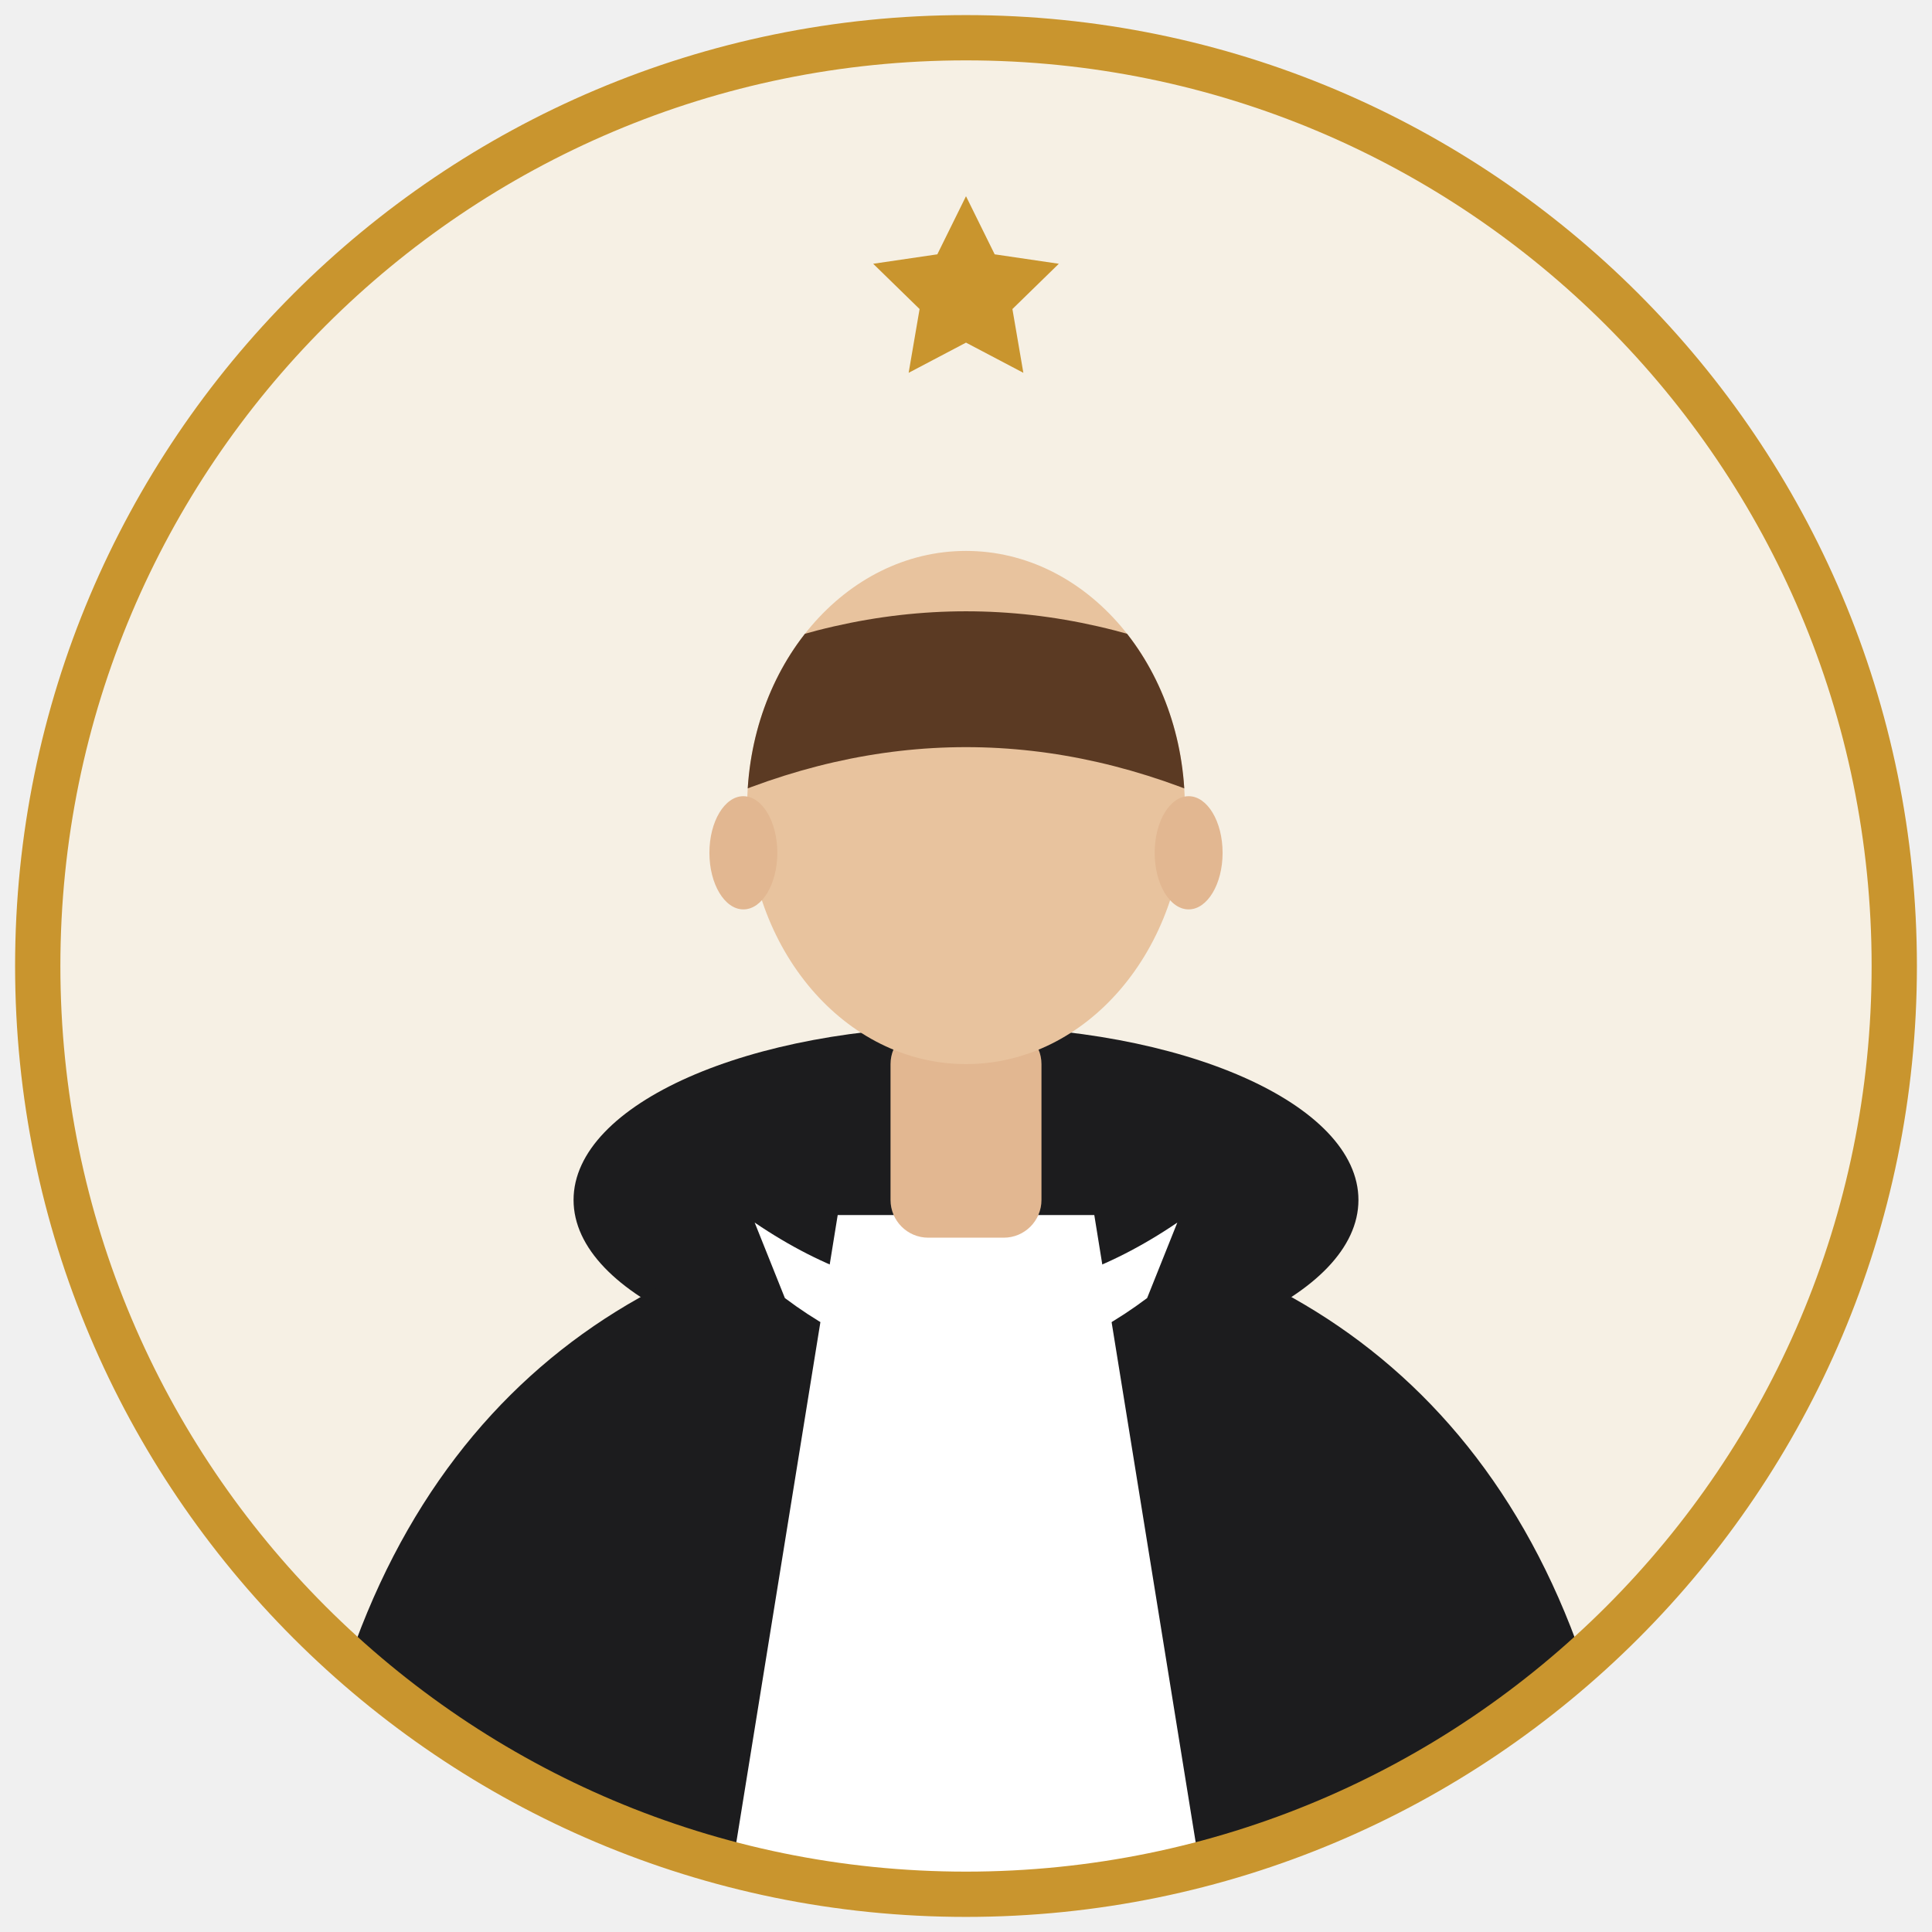
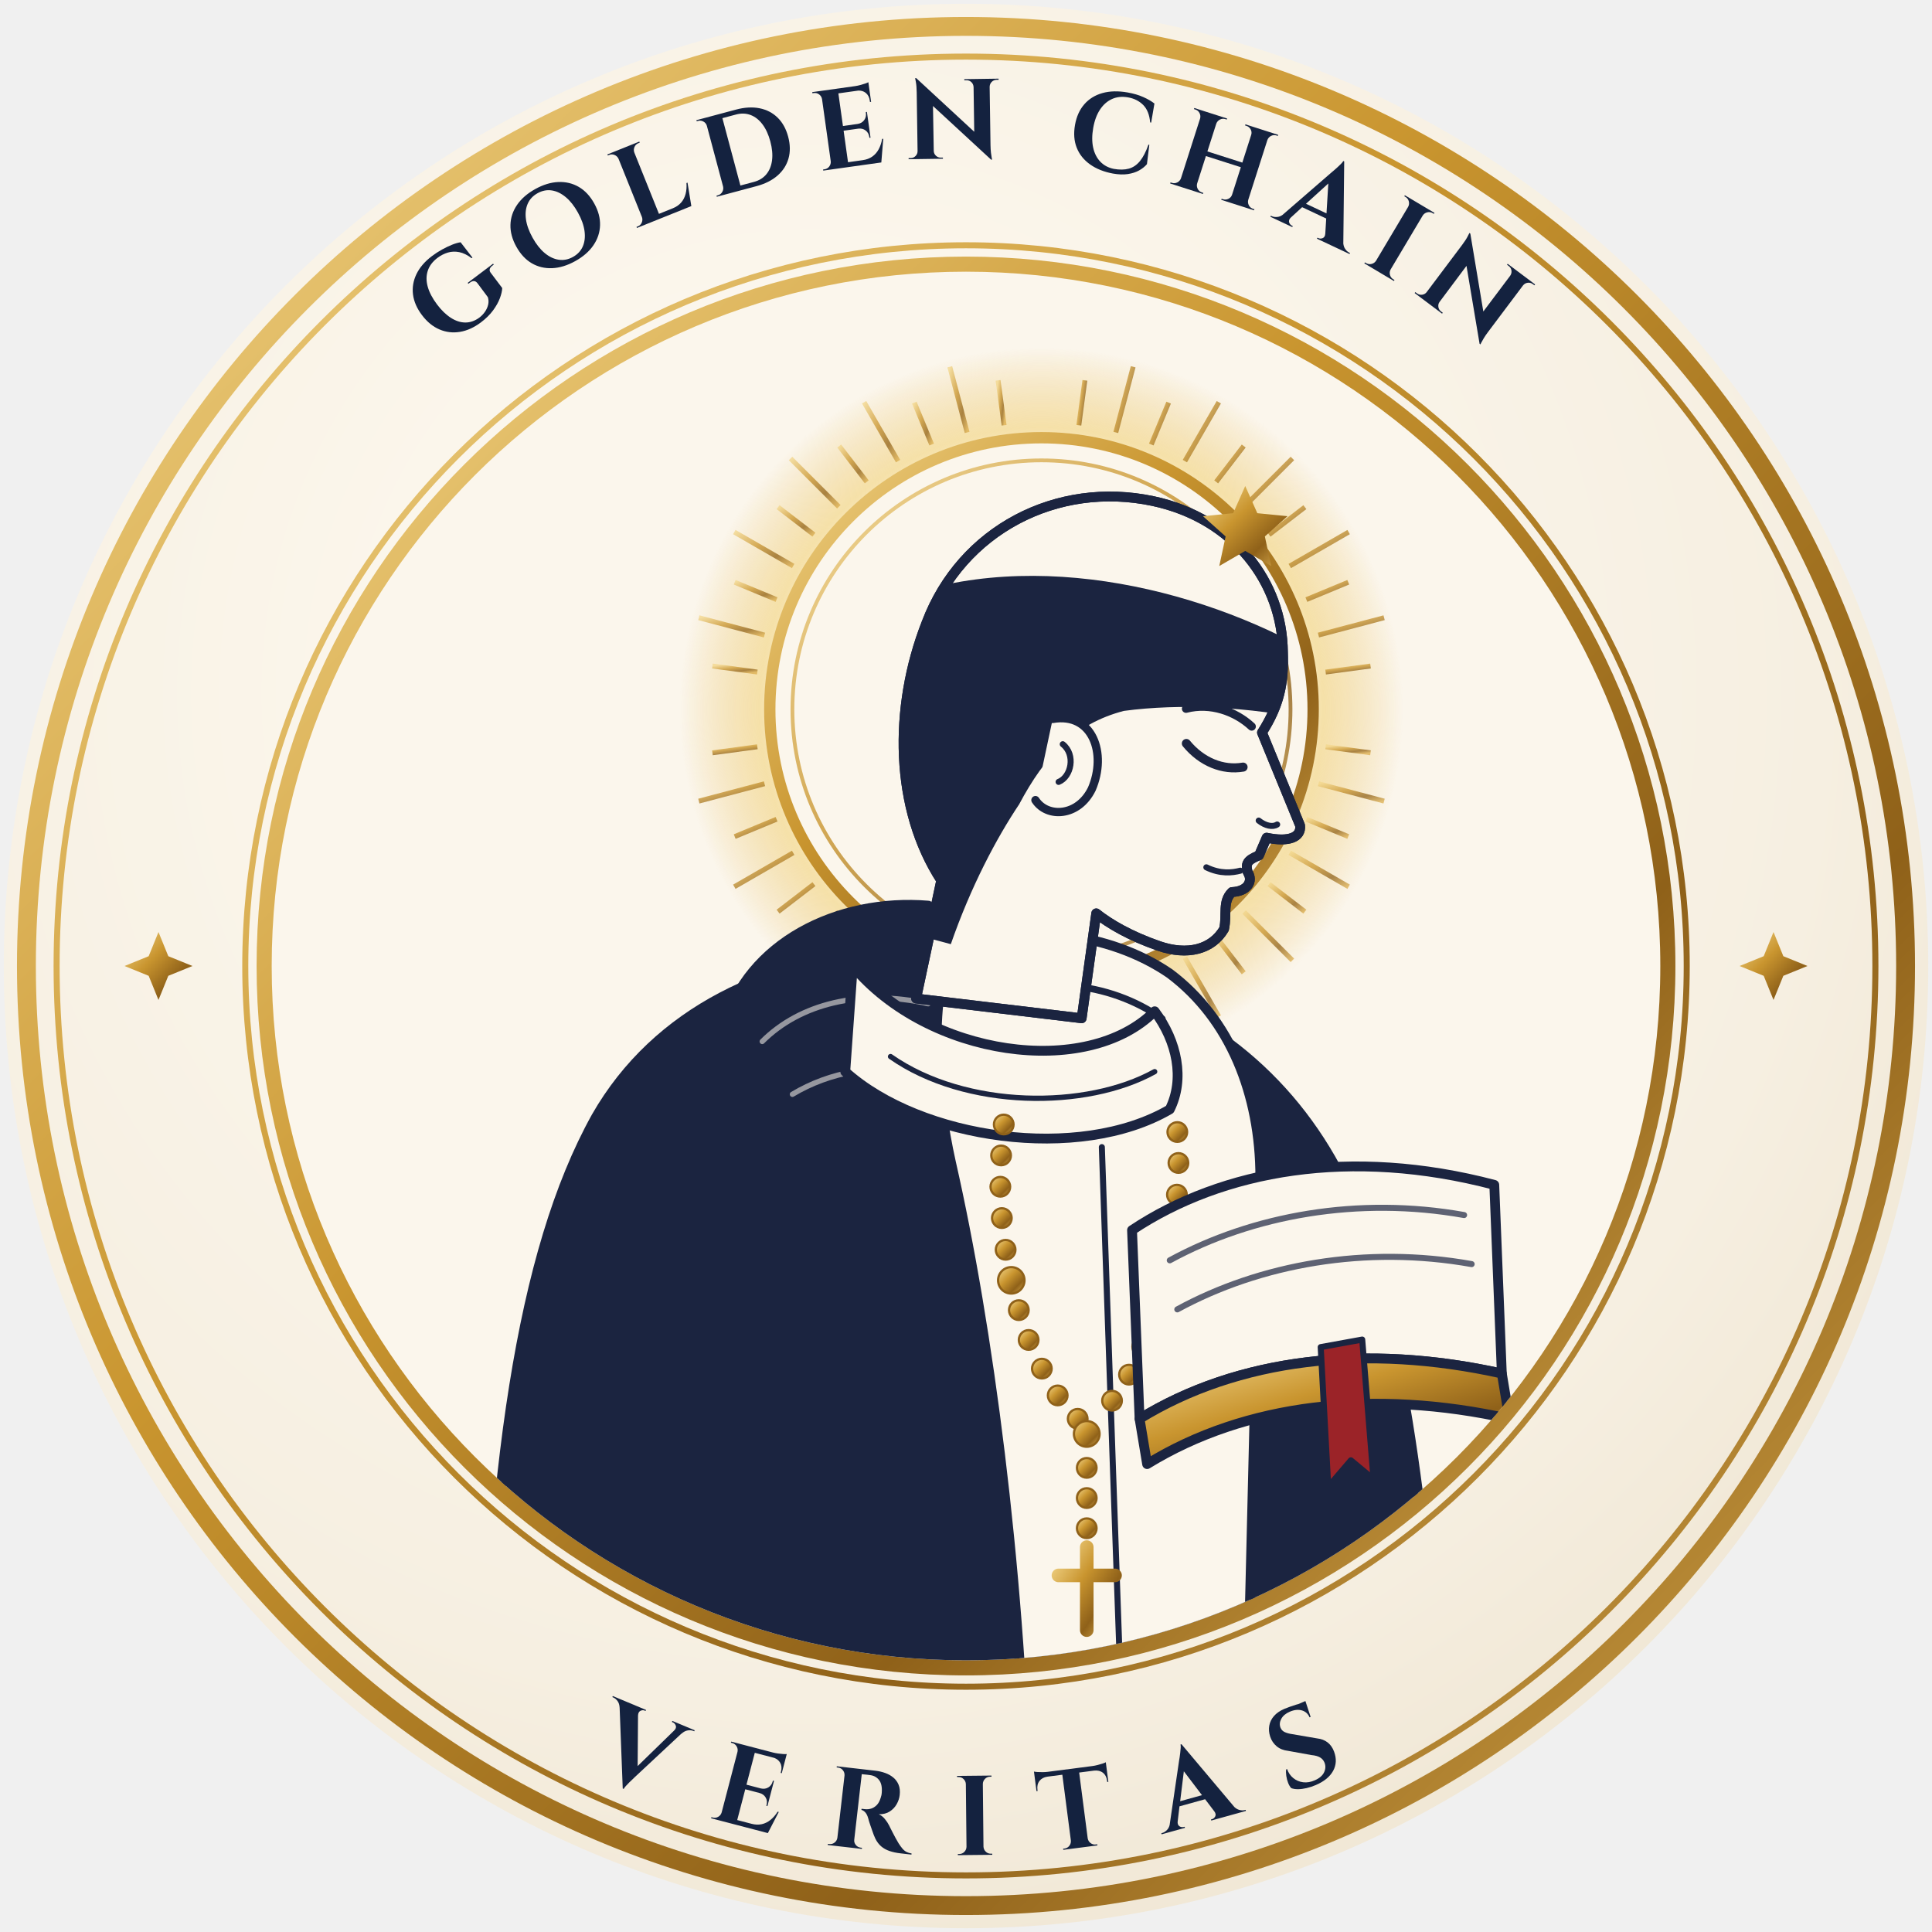
<svg xmlns="http://www.w3.org/2000/svg" viewBox="0 0 512 512">
  <defs>
-     <clipPath id="c">
-       <circle cx="256" cy="256" r="244" />
+     <radialGradient id="parch" cx=".42" cy=".36" r=".8">
+       <stop offset="0" stop-color="#fffbf3" />
+       <stop offset=".65" stop-color="#f6efe1" />
+       <stop offset="1" stop-color="#ebe0ca" />
+     </radialGradient>
+     <linearGradient id="gold" x1="0" y1="0" x2="1" y2="1">
+       <stop offset="0" stop-color="#f3d78c" />
+       <stop offset=".4" stop-color="#c9952f" />
+       <stop offset=".72" stop-color="#8f6119" />
+       <stop offset="1" stop-color="#dcae4f" />
+     </linearGradient>
+     <radialGradient id="halo" cx=".5" cy=".5" r=".5">
+       <stop offset=".55" stop-color="#f7dd8e" stop-opacity=".0" />
+       <stop offset=".78" stop-color="#f1cf72" stop-opacity=".55" />
+       <stop offset="1" stop-color="#e4b54b" stop-opacity="0" />
+     </radialGradient>
+     <linearGradient id="cloak" x1=".2" y1="0" x2=".8" y2="1">
+       <stop offset="0" stop-color="#2a2d36" />
+       <stop offset=".55" stop-color="#16181e" />
+       <stop offset="1" stop-color="#0c0d11" />
+     </linearGradient>
+     <linearGradient id="habit" x1="0" y1="0" x2="1" y2="1">
+       <stop offset="0" stop-color="#ffffff" />
+       <stop offset="1" stop-color="#e6e0d4" />
+     </linearGradient>
+     <linearGradient id="skin" x1="0" y1="0" x2="1" y2="1">
+       <stop offset="0" stop-color="#efcba7" />
+       <stop offset="1" stop-color="#cf9b72" />
+     </linearGradient>
+     <linearGradient id="page" x1="0" y1="0" x2="1" y2="1">
+       <stop offset="0" stop-color="#fffdf7" />
+       <stop offset="1" stop-color="#eadfc6" />
+     </linearGradient>
+     <clipPath id="med">
+       <circle cx="256" cy="256" r="184" />
    </clipPath>
+     <filter id="soft" x="-10%" y="-10%" width="120%" height="120%">
+       <feDropShadow dx="0" dy="2" stdDeviation="2.2" flood-color="#000" flood-opacity=".22" />
+     </filter>
  </defs>
-   <circle cx="256" cy="256" r="252" fill="#f6f0e4" />
-   <g clip-path="url(#c)">
-     <ellipse cx="256" cy="318" rx="104" ry="46" fill="#1c1c1e" />
-     <path d="M78 520C84 404 140 344 216 326H296C372 344 428 404 434 520Z" fill="#1c1c1e" />
-     <path d="M222 322H290L322 520H190Z" fill="#ffffff" />
-     <path d="M200 324Q256 362 312 324L304 344Q256 380 208 344Z" fill="#ffffff" />
-     <rect x="236" y="272" width="40" height="56" rx="10" fill="#e2b791" />
-     <clipPath id="h">
-       <ellipse cx="256" cy="214" rx="58" ry="68" />
-     </clipPath>
-     <ellipse cx="256" cy="214" rx="58" ry="68" fill="#e8c39e" />
-     <path clip-path="url(#h)" d="M186 214Q256 182 326 214L326 178Q256 146 186 178Z" fill="#5b3a23" />
-     <ellipse cx="197" cy="226" rx="9" ry="15" fill="#e2b791" />
-     <ellipse cx="315" cy="226" rx="9" ry="15" fill="#e2b791" />
+   <circle cx="256" cy="256" r="255" fill="url(#parch)" />
+   <circle cx="256" cy="256" r="249" fill="none" stroke="url(#gold)" stroke-width="5" />
+   <circle cx="256" cy="256" r="241" fill="none" stroke="url(#gold)" stroke-width="1.6" />
+   <g fill="#14223f">
+     <path transform="translate(127.10 85.17) rotate(322.96) translate(0 0.00)" d="M10.11 -8.4V-3.45Q9.39 -2.55 7.965 -1.65Q6.54 -0.75 4.56 -0.165Q2.58 0.42 0.15 0.42Q-3.27 0.42 -5.82 -0.915Q-8.37 -2.25 -9.78 -4.71Q-11.19 -7.17 -11.19 -10.53Q-11.19 -13.89 -9.795 -16.32Q-8.4 -18.75 -5.805 -20.085Q-3.21 -21.42 0.33 -21.42Q1.98 -21.42 3.54 -21.195Q5.1 -20.97 6.42 -20.61Q7.74 -20.25 8.61 -19.77L8.67 -14.64H8.4Q7.83 -16.68 6.75 -17.895Q5.67 -19.11 4.245 -19.635Q2.82 -20.16 1.23 -20.16Q-1.2 -20.16 -2.895 -18.975Q-4.59 -17.79 -5.445 -15.6Q-6.3 -13.41 -6.3 -10.35Q-6.3 -7.47 -5.505 -5.325Q-4.71 -3.18 -3.18 -2.025Q-1.65 -0.87 0.54 -0.84Q1.65 -0.84 2.685 -1.185Q3.72 -1.53 4.5 -2.19Q5.28 -2.85 5.61 -3.81L5.64 -8.4Q5.64 -9.75 4.11 -9.75H3.63V-10.05H12.06V-9.75H11.61Q10.71 -9.75 10.35 -9.3Q10.08 -8.97 10.11 -8.4Z" />
+     <path transform="translate(152.17 68.87) rotate(330.98) translate(0 0.00)" d="M0.075 -21.42Q3.675 -21.42 6.33 -20.085Q8.985 -18.75 10.44 -16.32Q11.895 -13.89 11.895 -10.5Q11.895 -7.14 10.44 -4.695Q8.985 -2.25 6.33 -0.915Q3.675 0.42 0.075 0.42Q-3.525 0.42 -6.18 -0.915Q-8.835 -2.25 -10.275 -4.68Q-11.715 -7.11 -11.715 -10.5Q-11.715 -13.86 -10.275 -16.305Q-8.835 -18.75 -6.18 -20.085Q-3.525 -21.42 0.075 -21.42ZM0.075 -0.84Q2.205 -0.84 3.735 -2.025Q5.265 -3.21 6.105 -5.37Q6.945 -7.53 6.945 -10.5Q6.945 -13.47 6.105 -15.63Q5.265 -17.79 3.735 -18.975Q2.205 -20.16 0.075 -20.16Q-2.025 -20.16 -3.57 -18.975Q-5.115 -17.79 -5.955 -15.63Q-6.795 -13.47 -6.795 -10.5Q-6.795 -7.53 -5.955 -5.37Q-5.115 -3.21 -3.57 -2.025Q-2.025 -0.84 0.075 -0.84Z" />
+     <path transform="translate(176.21 57.43) rotate(338.11) translate(0 0.00)" d="M8.925 -6.15 7.545 0.0H-7.995V-0.3H-7.605Q-6.825 -0.3 -6.27 -0.855Q-5.715 -1.41 -5.685 -2.19V-18.81Q-5.715 -19.59 -6.27 -20.145Q-6.825 -20.7 -7.605 -20.7H-7.995V-21.0H1.125V-20.7H0.735Q-0.045 -20.7 -0.6 -20.145Q-1.155 -19.59 -1.185 -18.81V-1.29H2.745Q4.245 -1.29 5.385 -1.875Q6.525 -2.46 7.335 -3.555Q8.145 -4.65 8.625 -6.15Z" />
+     <path transform="translate(200.74 49.26) rotate(345.04) translate(0 0.00)" d="M-0.27 -21.0Q3.27 -21.0 5.85 -19.725Q8.43 -18.45 9.825 -16.095Q11.22 -13.74 11.22 -10.5Q11.22 -7.26 9.825 -4.905Q8.43 -2.55 5.85 -1.275Q3.27 0.0 -0.27 0.0H-11.16V-0.3H-10.77Q-9.99 -0.3 -9.435 -0.855Q-8.88 -1.41 -8.85 -2.19V-18.81Q-8.85 -19.59 -9.42 -20.145Q-9.99 -20.7 -10.77 -20.7H-11.13L-11.16 -21.0ZM-4.35 -19.74V-1.26H-0.63Q1.53 -1.26 3.09 -2.385Q4.65 -3.51 5.49 -5.58Q6.33 -7.65 6.33 -10.5Q6.33 -13.35 5.49 -15.42Q4.65 -17.49 3.09 -18.615Q1.53 -19.74 -0.63 -19.74Z" />
+     <path transform="translate(226.31 44.07) rotate(352.02) translate(0 0.00)" d="M8.7 -6.15 7.32 0.0H-8.22V-0.3H-7.83Q-7.05 -0.3 -6.495 -0.855Q-5.94 -1.41 -5.91 -2.19V-18.81Q-5.94 -19.59 -6.495 -20.145Q-7.05 -20.7 -7.83 -20.7H-8.22V-21.0H3.21Q3.87 -21.0 4.605 -21.09Q5.34 -21.18 5.97 -21.3Q6.6 -21.42 6.87 -21.54V-16.29H6.57V-16.65Q6.57 -18.03 5.76 -18.87Q5.04 -19.59 3.93 -19.71H-1.41V-10.98H2.55Q3.66 -11.01 4.38 -11.745Q5.1 -12.48 5.1 -13.59V-13.8H5.4V-6.9H5.1V-7.14Q5.1 -8.25 4.38 -8.97Q3.66 -9.69 2.55 -9.72H-1.41V-1.29H2.52Q4.02 -1.29 5.16 -1.875Q6.3 -2.46 7.11 -3.555Q7.92 -4.65 8.4 -6.15Z" />
+     <path transform="translate(252.87 42.02) rotate(359.16) translate(0 0.00)" d="M-9.735 -21.45 5.415 -7.02V-18.87Q5.385 -19.65 4.86 -20.175Q4.335 -20.7 3.555 -20.7H2.985V-21.0H12.075V-20.7H11.535Q10.785 -20.7 10.245 -20.175Q9.705 -19.65 9.675 -18.87V-3.42Q9.675 -2.31 9.765 -1.425Q9.855 -0.54 9.945 -0.06L10.035 0.42H9.765L-5.415 -14.01L-5.385 -2.13Q-5.385 -1.38 -4.845 -0.84Q-4.305 -0.3 -3.555 -0.3H-2.985V0.0H-12.075V-0.3H-11.505Q-10.755 -0.3 -10.215 -0.84Q-9.675 -1.38 -9.675 -2.13V-17.7Q-9.675 -19.38 -9.855 -20.43L-10.035 -21.45Z" />
+     <path transform="translate(293.25 45.27) rotate(370.02) translate(0 0.00)" d="M9.96 -8.76 10.23 -3.6Q9.57 -2.49 8.46 -1.59Q7.35 -0.69 5.7 -0.135Q4.05 0.42 1.8 0.42Q-1.86 0.39 -4.605 -0.915Q-7.35 -2.22 -8.85 -4.65Q-10.35 -7.08 -10.35 -10.53Q-10.35 -13.89 -8.88 -16.335Q-7.41 -18.78 -4.665 -20.1Q-1.92 -21.42 1.89 -21.42Q4.29 -21.42 6.195 -20.94Q8.1 -20.46 9.39 -19.77L9.42 -14.64H9.15Q8.34 -17.61 6.51 -18.885Q4.68 -20.16 2.22 -20.16Q-0.18 -20.16 -1.89 -18.99Q-3.6 -17.82 -4.53 -15.69Q-5.46 -13.56 -5.46 -10.59Q-5.46 -7.62 -4.575 -5.46Q-3.69 -3.3 -2.055 -2.1Q-0.42 -0.9 1.8 -0.84Q4.11 -0.84 5.7 -1.59Q7.29 -2.34 8.265 -4.08Q9.24 -5.82 9.72 -8.76Z" />
+     <path transform="translate(321.22 52.18) rotate(377.74) translate(0 0.00)" d="M-9.36 -2.19V-18.81Q-9.39 -19.59 -9.945 -20.145Q-10.5 -20.7 -11.28 -20.7H-11.67V-21.0H-2.55V-20.7H-2.94Q-3.72 -20.7 -4.275 -20.145Q-4.83 -19.59 -4.86 -18.81V-11.1H4.86V-18.81Q4.86 -19.59 4.29 -20.145Q3.72 -20.7 2.94 -20.7H2.55V-21.0H11.67V-20.7H11.28Q10.5 -20.7 9.945 -20.145Q9.39 -19.59 9.36 -18.81V-2.19Q9.39 -1.41 9.945 -0.855Q10.5 -0.3 11.28 -0.3H11.67V0.0H2.55V-0.3H2.94Q3.72 -0.3 4.29 -0.855Q4.86 -1.41 4.86 -2.19V-9.81H-4.86V-2.19Q-4.83 -1.41 -4.275 -0.855Q-3.72 -0.3 -2.94 -0.3H-2.55V0.0H-11.67V-0.3H-11.28Q-10.5 -0.3 -9.945 -0.855Q-9.39 -1.41 -9.36 -2.19Z" />
+     <path transform="translate(347.15 62.38) rotate(385.21) translate(0 0.00)" d="M-0.135 -21.6 8.925 -1.8Q9.375 -1.08 9.945 -0.75Q10.665 -0.3 11.355 -0.3H11.595V0.0H2.055V-0.3H2.325Q2.925 -0.3 3.375 -0.795Q3.825 -1.29 3.465 -2.19L1.995 -5.88H-5.055L-6.615 -2.07Q-6.795 -1.56 -6.675 -1.17Q-6.525 -0.75 -6.165 -0.525Q-5.805 -0.3 -5.445 -0.3H-5.175V0.0H-11.595V-0.3H-11.325Q-10.635 -0.3 -9.885 -0.75Q-9.315 -1.08 -8.895 -1.8L-1.875 -17.67Q-1.785 -17.85 -1.56 -18.345Q-1.335 -18.84 -1.08 -19.47Q-0.825 -20.1 -0.615 -20.685Q-0.405 -21.27 -0.405 -21.6ZM-4.515 -7.14H1.485L-1.455 -14.52Z" />
+     <path transform="translate(365.47 72.12) rotate(390.77) translate(0 0.00)" d="M-2.235 -2.19V-18.81Q-2.265 -19.59 -2.82 -20.145Q-3.375 -20.7 -4.155 -20.7H-4.545V-21.0H4.575V-20.7H4.185Q3.405 -20.7 2.85 -20.145Q2.295 -19.59 2.265 -18.81V-2.19Q2.295 -1.41 2.85 -0.855Q3.405 -0.3 4.185 -0.3H4.575V0.0H-4.545V-0.3H-4.155Q-3.375 -0.3 -2.82 -0.855Q-2.265 -1.41 -2.235 -2.19Z" />
+     <path transform="translate(384.55 84.91) rotate(396.92) translate(0 0.00)" d="M-9.735 -21.45 5.415 -7.02V-18.87Q5.385 -19.65 4.86 -20.175Q4.335 -20.7 3.555 -20.7H2.985V-21.0H12.075V-20.7H11.535Q10.785 -20.7 10.245 -20.175Q9.705 -19.65 9.675 -18.87V-3.42Q9.675 -2.31 9.765 -1.425Q9.855 -0.54 9.945 -0.06L10.035 0.42H9.765L-5.415 -14.01L-5.385 -2.13Q-5.385 -1.38 -4.845 -0.84Q-4.305 -0.3 -3.555 -0.3H-2.985V0.0H-12.075V-0.3H-11.505Q-10.755 -0.3 -10.215 -0.84Q-9.675 -1.38 -9.675 -2.13V-17.7Q-9.675 -19.38 -9.855 -20.43L-10.035 -21.45Z" />
+     <path transform="translate(173.48 453.45) rotate(22.68) translate(0 21.60)" d="M0.12 0.6 -8.88 -18.81Q-9.36 -19.83 -10.095 -20.265Q-10.83 -20.7 -11.52 -20.7H-11.76V-21.0H-2.22V-20.7H-2.49Q-3.06 -20.7 -3.495 -20.205Q-3.93 -19.71 -3.6 -18.81L1.47 -6.42L6.75 -18.81Q7.14 -19.71 6.66 -20.205Q6.18 -20.7 5.61 -20.7H5.34V-21.0H11.76V-20.7H11.49Q10.83 -20.7 10.095 -20.265Q9.36 -19.83 8.88 -18.81H8.85L1.86 -3.33Q1.8 -3.15 1.575 -2.655Q1.35 -2.16 1.08 -1.53Q0.81 -0.9 0.615 -0.315Q0.42 0.27 0.39 0.6Z" />
+     <path transform="translate(201.87 463.04) rotate(14.65) translate(0 21.60)" d="M8.7 -6.15 7.32 0.0H-8.22V-0.3H-7.83Q-7.05 -0.3 -6.495 -0.855Q-5.94 -1.41 -5.91 -2.19V-18.81Q-5.94 -19.59 -6.495 -20.145Q-7.05 -20.7 -7.83 -20.7H-8.22V-21.0H3.21Q3.87 -21.0 4.605 -21.09Q5.34 -21.18 5.97 -21.3Q6.6 -21.42 6.87 -21.54V-16.29H6.57V-16.65Q6.57 -18.03 5.76 -18.87Q5.04 -19.59 3.93 -19.71H-1.41V-10.98H2.55Q3.66 -11.01 4.38 -11.745Q5.1 -12.48 5.1 -13.59V-13.8H5.4V-6.9H5.1V-7.14Q5.1 -8.25 4.38 -8.97Q3.66 -9.69 2.55 -9.72H-1.41V-1.29H2.52Q4.02 -1.29 5.16 -1.875Q6.3 -2.46 7.11 -3.555Q7.92 -4.65 8.4 -6.15Z" />
+     <path transform="translate(231.62 468.61) rotate(6.54) translate(0 21.60)" d="M-7.545 -2.19V-18.81Q-7.575 -19.59 -8.13 -20.145Q-8.685 -20.7 -9.465 -20.7H-9.855V-21.0H0.435Q1.785 -21.0 3.075 -20.7Q4.365 -20.4 5.37 -19.74Q6.375 -19.08 6.975 -18.0Q7.575 -16.92 7.575 -15.33Q7.575 -14.07 7.05 -12.825Q6.525 -11.58 5.445 -10.695Q4.365 -9.81 2.655 -9.63Q3.615 -9.33 4.41 -8.55Q5.205 -7.77 5.715 -6.99Q5.745 -6.93 6.06 -6.45Q6.375 -5.97 6.84 -5.265Q7.305 -4.56 7.815 -3.84Q8.325 -3.12 8.745 -2.58Q9.405 -1.77 9.945 -1.275Q10.485 -0.78 11.085 -0.555Q11.685 -0.33 12.465 -0.3V0.0H9.525Q7.905 0.0 6.585 -0.285Q5.265 -0.57 4.245 -1.26Q3.225 -1.95 2.475 -3.12Q2.235 -3.48 1.95 -4.035Q1.665 -4.59 1.365 -5.22Q1.065 -5.85 0.78 -6.435Q0.495 -7.02 0.285 -7.5Q0.075 -7.98 -0.015 -8.25Q-0.405 -9.21 -0.93 -9.69Q-1.455 -10.17 -2.055 -10.26V-10.56H-1.125Q-0.315 -10.56 0.45 -10.89Q1.215 -11.22 1.815 -11.97Q2.415 -12.72 2.655 -14.04Q2.715 -14.31 2.76 -14.67Q2.805 -15.03 2.775 -15.48Q2.685 -17.64 1.695 -18.645Q0.705 -19.65 -0.765 -19.68Q-1.185 -19.71 -1.68 -19.695Q-2.175 -19.68 -2.565 -19.68H-3.045V-2.19Q-3.045 -1.41 -2.475 -0.855Q-1.905 -0.3 -1.125 -0.3H-0.765V0.0H-9.855V-0.3H-9.465Q-8.685 -0.3 -8.13 -0.855Q-7.575 -1.41 -7.545 -2.19Z" />
+     <path transform="translate(258.17 469.99) rotate(-0.58) translate(0 21.60)" d="M-2.235 -2.19V-18.81Q-2.265 -19.59 -2.82 -20.145Q-3.375 -20.7 -4.155 -20.7H-4.545V-21.0H4.575V-20.7H4.185Q3.405 -20.7 2.85 -20.145Q2.295 -19.59 2.265 -18.81V-2.19Q2.295 -1.41 2.85 -0.855Q3.405 -0.3 4.185 -0.3H4.575V0.0H-4.545V-0.3H-4.155Q-3.375 -0.3 -2.82 -0.855Q-2.265 -1.41 -2.235 -2.19Z" />
+     <path transform="translate(283.51 468.22) rotate(-7.39) translate(0 21.60)" d="M9.615 -21.57V-16.32L9.315 -16.35V-16.68Q9.315 -18.09 8.49 -18.915Q7.665 -19.74 6.255 -19.77H2.265V-2.19Q2.295 -1.41 2.85 -0.855Q3.405 -0.3 4.185 -0.3H4.575V0.0H-4.545V-0.3H-4.155Q-3.375 -0.3 -2.82 -0.855Q-2.265 -1.41 -2.235 -2.19V-19.77H-6.255Q-7.635 -19.74 -8.46 -18.915Q-9.285 -18.09 -9.285 -16.68V-16.35L-9.585 -16.32V-21.57Q-9.285 -21.45 -8.67 -21.33Q-8.055 -21.21 -7.305 -21.12Q-6.555 -21.03 -5.925 -21.03H5.955Q6.615 -21.03 7.35 -21.12Q8.085 -21.21 8.715 -21.33Q9.345 -21.45 9.615 -21.57Z" />
+     <path transform="translate(313.24 462.20) rotate(-15.51) translate(0 21.60)" d="M-0.135 -21.6 8.925 -1.8Q9.375 -1.08 9.945 -0.75Q10.665 -0.3 11.355 -0.3H11.595V0.0H2.055V-0.3H2.325Q2.925 -0.3 3.375 -0.795Q3.825 -1.29 3.465 -2.19L1.995 -5.88H-5.055L-6.615 -2.07Q-6.795 -1.56 -6.675 -1.17Q-6.525 -0.75 -6.165 -0.525Q-5.805 -0.3 -5.445 -0.3H-5.175V0.0H-11.595V-0.3H-11.325Q-10.635 -0.3 -9.885 -0.75Q-9.315 -1.08 -8.895 -1.8L-1.875 -17.67Q-1.785 -17.85 -1.56 -18.345Q-1.335 -18.84 -1.08 -19.47Q-0.825 -20.1 -0.615 -20.685Q-0.405 -21.27 -0.405 -21.6ZM-4.515 -7.14H1.485L-1.455 -14.52Z" />
+     <path transform="translate(340.60 452.57) rotate(-23.29) translate(0 21.60)" d="M-0.36 -21.42Q0.24 -21.42 1.125 -21.36Q2.01 -21.3 2.97 -21.21Q3.3 -21.15 3.6 -21.12H5.61L5.58 -20.76Q5.58 -20.76 5.58 -20.76L5.22 -16.71H4.92Q4.92 -18.27 3.765 -19.215Q2.61 -20.16 0.69 -20.16Q-1.05 -20.16 -2.115 -19.32Q-3.18 -18.48 -3.24 -17.28Q-3.27 -16.38 -2.67 -15.72Q-2.07 -15.06 -1.14 -14.49L4.59 -10.77Q5.97 -9.99 6.675 -8.73Q7.38 -7.47 7.29 -5.79Q7.14 -2.85 5.04 -1.215Q2.94 0.42 -0.66 0.42Q-1.98 0.42 -3.225 0.195Q-4.47 -0.03 -5.43 -0.435Q-6.39 -0.84 -6.96 -1.41Q-7.2 -2.07 -7.17 -3.0Q-7.14 -3.93 -6.885 -4.89Q-6.63 -5.85 -6.24 -6.48H-5.97Q-6.09 -4.95 -5.415 -3.645Q-4.74 -2.34 -3.435 -1.575Q-2.13 -0.81 -0.33 -0.84Q1.65 -0.87 2.73 -1.845Q3.81 -2.82 3.81 -4.2Q3.81 -5.13 3.255 -5.88Q2.7 -6.63 1.44 -7.32L-3.81 -10.8Q-5.4 -11.7 -6.12 -13.11Q-6.84 -14.52 -6.69 -16.17Q-6.54 -17.73 -5.76 -18.915Q-4.98 -20.1 -3.615 -20.76Q-2.25 -21.42 -0.36 -21.42Z" />
  </g>
-   <path d="M256 52l7.6 15.4 17 2.5-12.3 12 2.9 16.9L256 90.8l-15.2 8 2.9-16.9-12.3-12 17-2.5z" fill="#c9952e" />
-   <circle cx="256" cy="256" r="246" fill="none" stroke="#c9952e" stroke-width="12" />
+   <g fill="url(#gold)">
+     <path transform="translate(42 256)" d="M0-9 2.6-2.6 9 0 2.6 2.6 0 9-2.6 2.6-9 0-2.6-2.6Z" />
+     <path transform="translate(470 256)" d="M0-9 2.6-2.6 9 0 2.6 2.6 0 9-2.6 2.6-9 0-2.6-2.6Z" />
+   </g>
+   <circle cx="256" cy="256" r="191" fill="none" stroke="url(#gold)" stroke-width="1.6" />
+   <circle cx="256" cy="256" r="186" fill="#fbf6ec" stroke="url(#gold)" stroke-width="4" />
+   <g clip-path="url(#med)">
+     <defs>
+       <path id="hp" d="M246 238C230 222 224 196 228 172C232 146 254 128 280 128C302 128 318 142 322 160C324 168 324 174 321 182L336 204C337 207 334 209 328 209L327 214C324 216 324 217 325 219C327 221 326 224 322 225C320 228 322 231 322 235C320 241 314 244 306 243C298 242 292 240 288 238L290 266L246 270Z" />
+       <clipPath id="headc">
+         <use href="#hp" />
+       </clipPath>
+     </defs>
+     <g transform="translate(276 188)">
+       <circle r="96" fill="url(#halo)" />
+       <g stroke="url(#gold)" stroke-width="1.3" opacity=".75">
+         <line x1="76.0" y1="0.0" x2="94.0" y2="0.0" />
+         <line x1="75.3" y1="9.9" x2="87.2" y2="11.5" />
+         <line x1="73.4" y1="19.7" x2="90.8" y2="24.3" />
+         <line x1="70.2" y1="29.1" x2="81.3" y2="33.7" />
+         <line x1="65.8" y1="38.0" x2="81.4" y2="47.0" />
+         <line x1="60.3" y1="46.3" x2="69.8" y2="53.6" />
+         <line x1="53.7" y1="53.7" x2="66.5" y2="66.5" />
+         <line x1="46.3" y1="60.3" x2="53.6" y2="69.8" />
+         <line x1="38.0" y1="65.8" x2="47.0" y2="81.4" />
+         <line x1="29.1" y1="70.2" x2="33.7" y2="81.3" />
+         <line x1="19.7" y1="73.4" x2="24.3" y2="90.8" />
+         <line x1="9.9" y1="75.3" x2="11.5" y2="87.2" />
+         <line x1="0.0" y1="76.0" x2="0.0" y2="94.0" />
+         <line x1="-9.9" y1="75.3" x2="-11.5" y2="87.2" />
+         <line x1="-19.7" y1="73.4" x2="-24.3" y2="90.8" />
+         <line x1="-29.1" y1="70.2" x2="-33.7" y2="81.3" />
+         <line x1="-38.0" y1="65.8" x2="-47.0" y2="81.4" />
+         <line x1="-46.3" y1="60.3" x2="-53.6" y2="69.8" />
+         <line x1="-53.7" y1="53.7" x2="-66.5" y2="66.5" />
+         <line x1="-60.3" y1="46.3" x2="-69.8" y2="53.6" />
+         <line x1="-65.8" y1="38.0" x2="-81.4" y2="47.0" />
+         <line x1="-70.2" y1="29.1" x2="-81.3" y2="33.7" />
+         <line x1="-73.4" y1="19.7" x2="-90.8" y2="24.3" />
+         <line x1="-75.3" y1="9.9" x2="-87.2" y2="11.5" />
+         <line x1="-76.0" y1="0.0" x2="-94.0" y2="0.0" />
+         <line x1="-75.3" y1="-9.9" x2="-87.2" y2="-11.5" />
+         <line x1="-73.4" y1="-19.7" x2="-90.8" y2="-24.3" />
+         <line x1="-70.2" y1="-29.1" x2="-81.3" y2="-33.7" />
+         <line x1="-65.8" y1="-38.0" x2="-81.4" y2="-47.0" />
+         <line x1="-60.3" y1="-46.3" x2="-69.8" y2="-53.6" />
+         <line x1="-53.7" y1="-53.7" x2="-66.5" y2="-66.5" />
+         <line x1="-46.3" y1="-60.3" x2="-53.6" y2="-69.8" />
+         <line x1="-38.0" y1="-65.8" x2="-47.0" y2="-81.4" />
+         <line x1="-29.1" y1="-70.2" x2="-33.7" y2="-81.3" />
+         <line x1="-19.7" y1="-73.4" x2="-24.3" y2="-90.8" />
+         <line x1="-9.9" y1="-75.3" x2="-11.5" y2="-87.2" />
+         <line x1="-0.0" y1="-76.0" x2="-0.0" y2="-94.0" />
+         <line x1="9.9" y1="-75.3" x2="11.5" y2="-87.2" />
+         <line x1="19.7" y1="-73.4" x2="24.3" y2="-90.8" />
+         <line x1="29.1" y1="-70.2" x2="33.7" y2="-81.3" />
+         <line x1="38.0" y1="-65.8" x2="47.0" y2="-81.4" />
+         <line x1="46.3" y1="-60.3" x2="53.6" y2="-69.8" />
+         <line x1="53.7" y1="-53.7" x2="66.5" y2="-66.5" />
+         <line x1="60.3" y1="-46.3" x2="69.8" y2="-53.6" />
+         <line x1="65.8" y1="-38.0" x2="81.4" y2="-47.0" />
+         <line x1="70.2" y1="-29.1" x2="81.3" y2="-33.7" />
+         <line x1="73.4" y1="-19.7" x2="90.8" y2="-24.3" />
+         <line x1="75.3" y1="-9.9" x2="87.2" y2="-11.5" />
+       </g>
+       <circle r="72" fill="#fbf6ec" stroke="url(#gold)" stroke-width="3" />
+       <circle r="66" fill="none" stroke="url(#gold)" stroke-width="1" opacity=".8" />
+     </g>
+     <g stroke="#1b2440" stroke-width="2.6" stroke-linejoin="round" stroke-linecap="round">
+       <path d="M238 252C204 254 174 268 158 296C138 332 130 390 128 476H382C380 420 374 366 362 328C352 298 332 276 304 264Z" fill="#1b2440" />
+       <path d="M246 240C222 238 198 250 192 272C188 290 202 302 222 300C242 298 256 286 266 270Z" fill="#1b2440" />
+       <path d="M202 276C212 266 228 262 246 266M210 290C220 284 232 282 244 284" stroke="#fbf6ec" stroke-width="1.4" fill="none" opacity=".55" />
+       <path d="M252 252C270 244 294 247 310 258C326 270 334 290 334 312L330 476H272C270 414 262 352 252 308C248 290 246 266 252 252Z" fill="#fbf6ec" />
+       <path d="M258 266C274 258 294 260 308 270" fill="none" stroke-width="1.8" />
+       <path d="M292 304C294 362 296 420 298 476" fill="none" stroke-width="1.6" />
+       <g transform="rotate(12 270 252)">
+         <use href="#hp" fill="#fbf6ec" />
+         <g clip-path="url(#headc)" stroke="none">
+           <path d="M334 160C300 148 252 146 218 168L214 252L252 254C254 238 258 224 262 214C266 200 272 190 284 184C298 179 316 176 334 176Z" fill="#1b2440" />
+         </g>
+         <use href="#hp" fill="none" />
+         <path d="M266 190C276 186 282 196 280 206C278 214 270 216 266 212" fill="#fbf6ec" stroke-width="2.2" />
+         <path d="M270 196C274 198 274 204 271 206" fill="none" stroke-width="1.6" />
+         <path d="M302 189C307 193 313 194 318 192" fill="none" stroke-width="2.4" />
+         <path d="M300 180C306 177 313 178 318 181" fill="none" stroke-width="2.2" />
+         <path d="M325 205C327 206 329 206 330 205" fill="none" stroke-width="1.6" />
+         <path d="M314 220C318 221 321 220 323 219" fill="none" stroke-width="1.6" />
+       </g>
+       <path d="M226 256C246 280 288 286 306 268C312 276 314 286 310 294C286 308 244 302 224 284Z" fill="#fbf6ec" />
+       <path d="M236 280C256 294 288 294 306 284" fill="none" stroke-width="1.4" />
+     </g>
+     <g id="ros">
+       <g fill="url(#gold)" stroke="#8f6119" stroke-width=".6">
+         <circle cx="266.0" cy="298.0" r="2.6" />
+         <circle cx="265.3" cy="306.2" r="2.6" />
+         <circle cx="265.1" cy="314.5" r="2.6" />
+         <circle cx="265.5" cy="322.8" r="2.6" />
+         <circle cx="266.5" cy="331.2" r="2.6" />
+         <circle cx="268.0" cy="339.3" r="3.5" />
+         <circle cx="270.0" cy="347.2" r="2.6" />
+         <circle cx="272.6" cy="355.1" r="2.6" />
+         <circle cx="276.1" cy="362.7" r="2.6" />
+         <circle cx="280.3" cy="369.8" r="2.6" />
+         <circle cx="285.6" cy="376.0" r="2.6" />
+         <circle cx="312.0" cy="300.0" r="2.6" />
+         <circle cx="312.3" cy="308.2" r="2.6" />
+         <circle cx="311.9" cy="316.6" r="2.6" />
+         <circle cx="311.1" cy="324.8" r="2.6" />
+         <circle cx="309.8" cy="333.1" r="3.5" />
+         <circle cx="308.0" cy="341.2" r="2.6" />
+         <circle cx="305.7" cy="349.1" r="2.6" />
+         <circle cx="302.7" cy="356.9" r="2.6" />
+         <circle cx="299.2" cy="364.3" r="2.6" />
+         <circle cx="294.7" cy="371.2" r="2.6" />
+         <circle cx="288" cy="380" r="3.4" />
+         <circle cx="288" cy="389" r="2.6" />
+         <circle cx="288" cy="397" r="2.6" />
+         <circle cx="288" cy="405" r="2.6" />
+       </g>
+       <path d="M288 410v22M280.5 417.5h15" stroke="url(#gold)" stroke-width="3.6" stroke-linecap="round" fill="none" />
+     </g>
+     <g stroke="#1b2440" stroke-width="2.6" stroke-linejoin="round" stroke-linecap="round">
+       <g transform="translate(-12 -4)">
+         <path d="M312 330C336 314 370 308 408 318L410 368C374 360 340 364 314 380Z" fill="#fbf6ec" />
+         <path d="M314 380C340 364 374 360 410 368L412 380C376 372 342 376 316 392Z" fill="url(#gold)" />
+         <path d="M322 338C344 326 372 321 400 326M324 351C346 339 374 334 402 339" fill="none" stroke-width="1.6" opacity=".7" />
+         <path d="M362 361L364 398L370 391L376 396L373 359Z" fill="#9b2328" stroke-width="1.6" />
+       </g>
+     </g>
+     <path transform="translate(330 140) scale(.8)" d="M0-14l4 9 10 1-7.5 6.7 2.1 9.8L0 7.5l-8.6 5 2.1-9.8L-14-4l10-1z" fill="url(#gold)" />
+   </g>
</svg>
